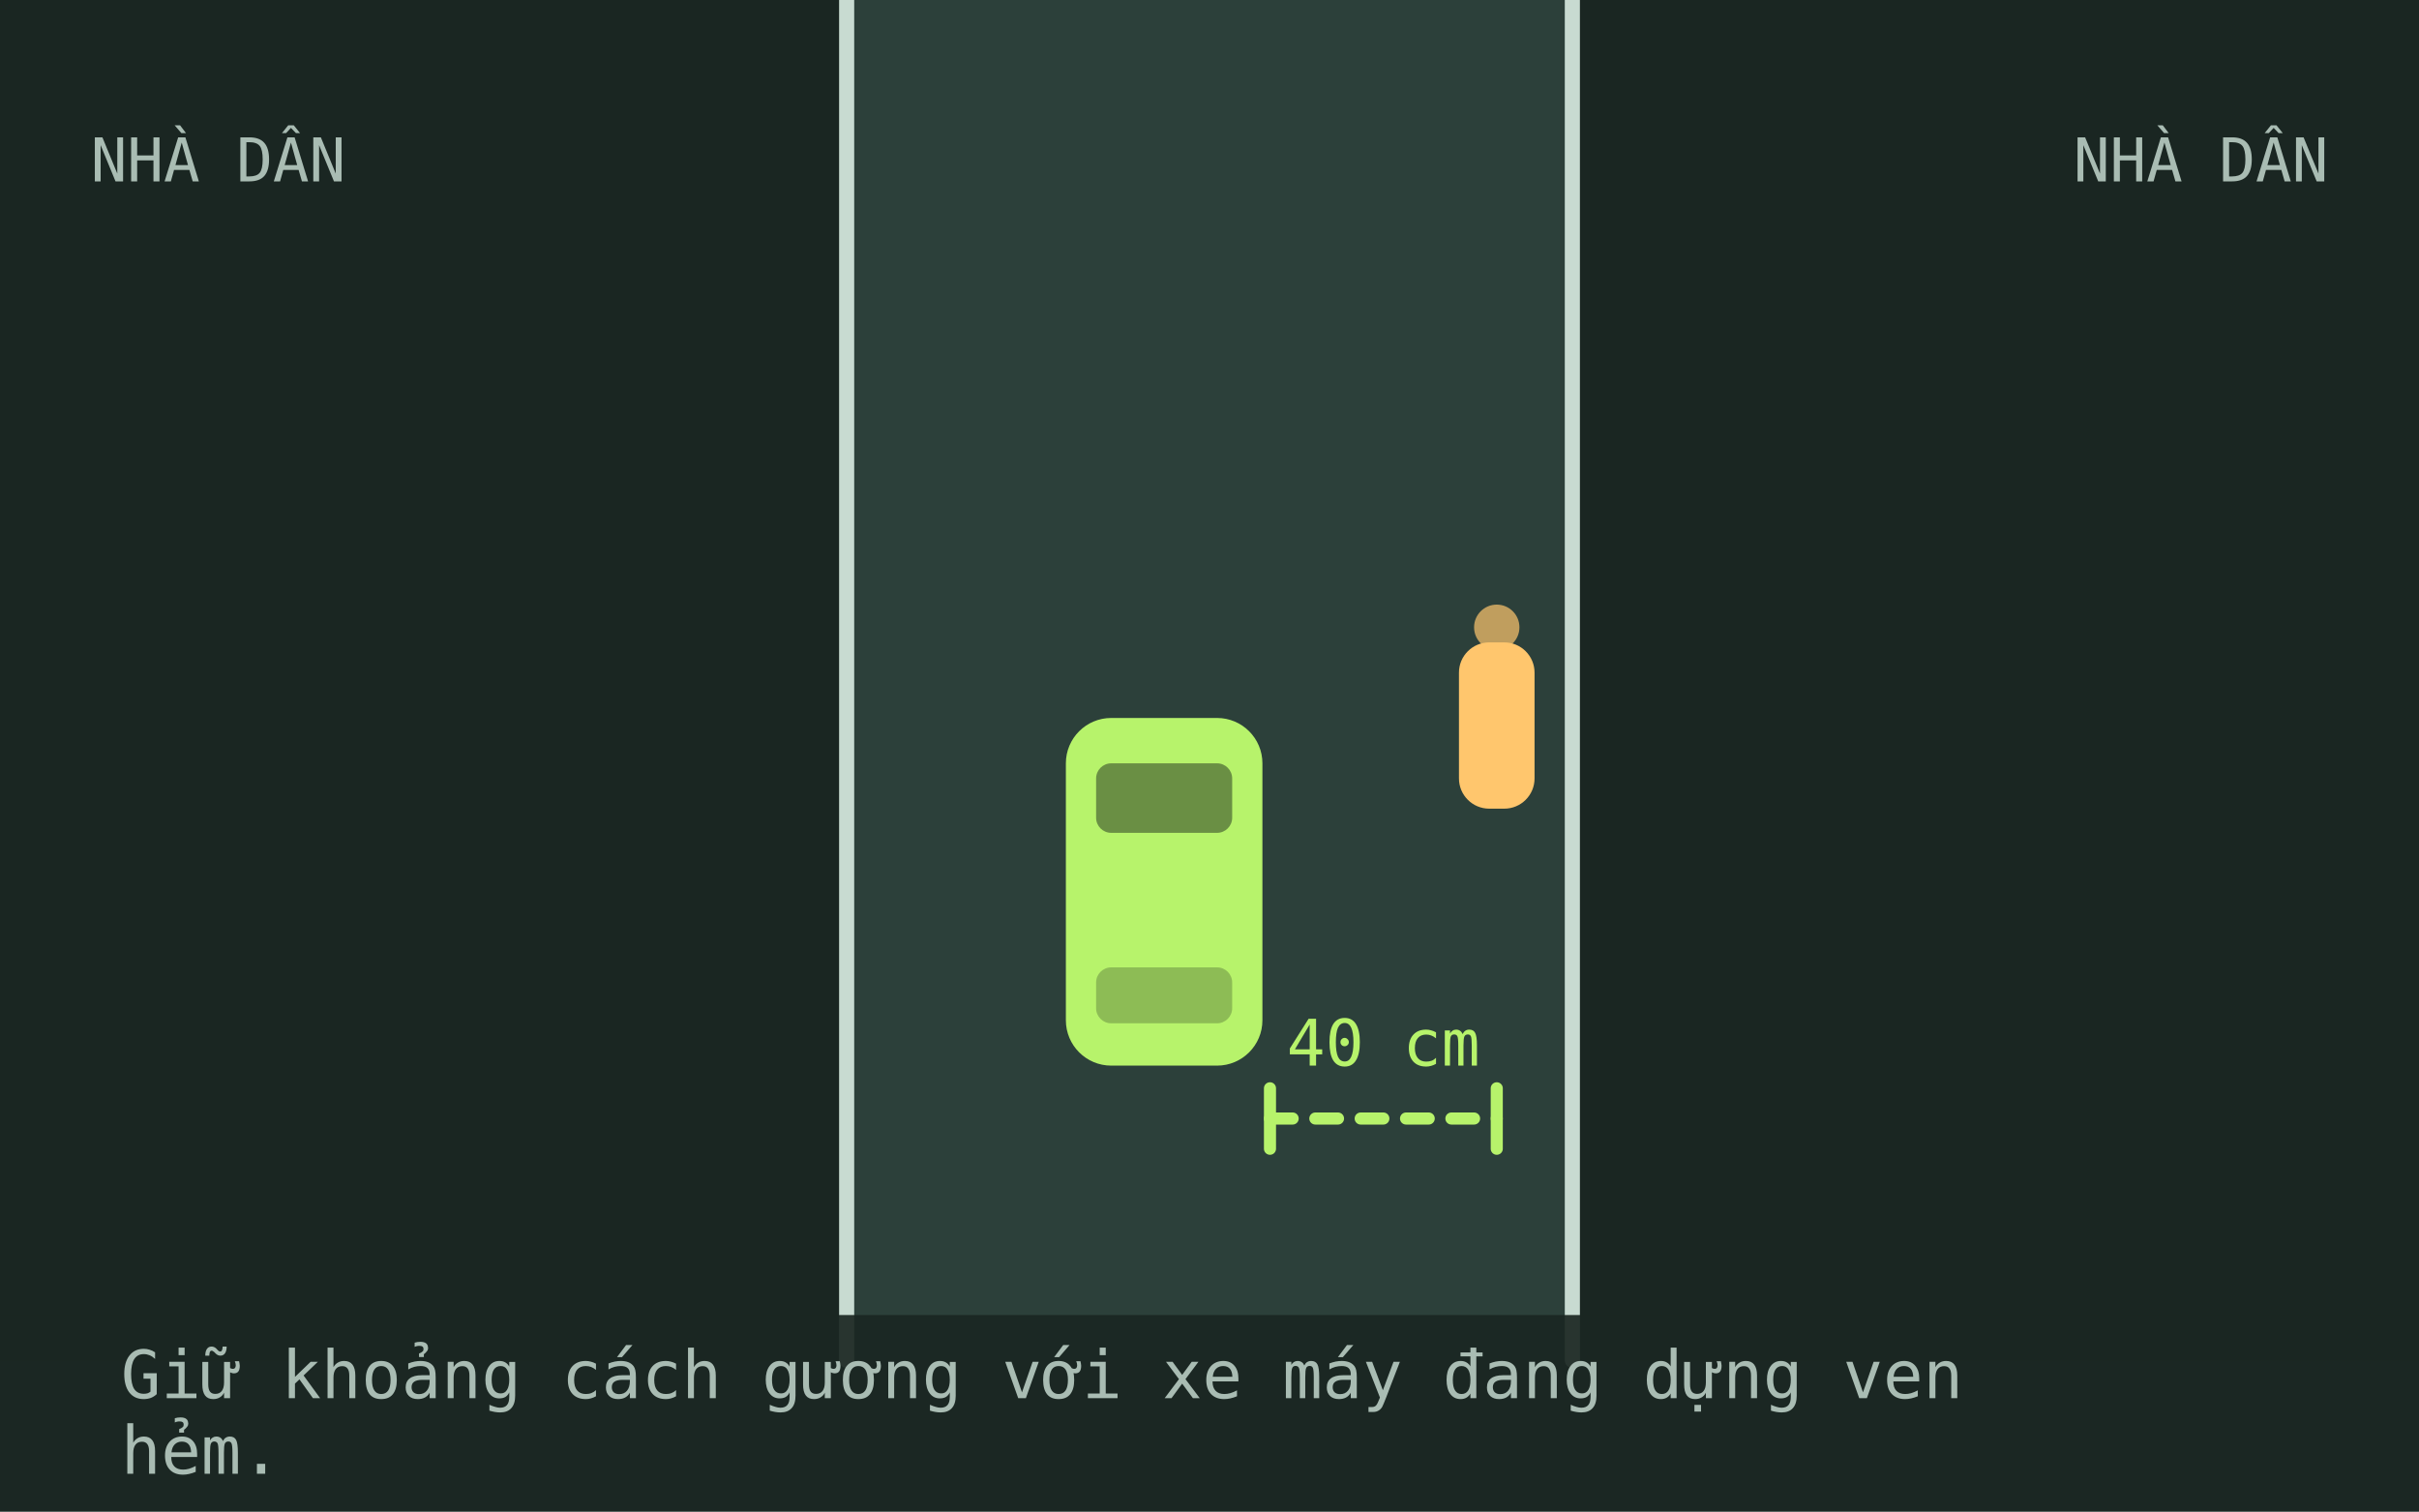
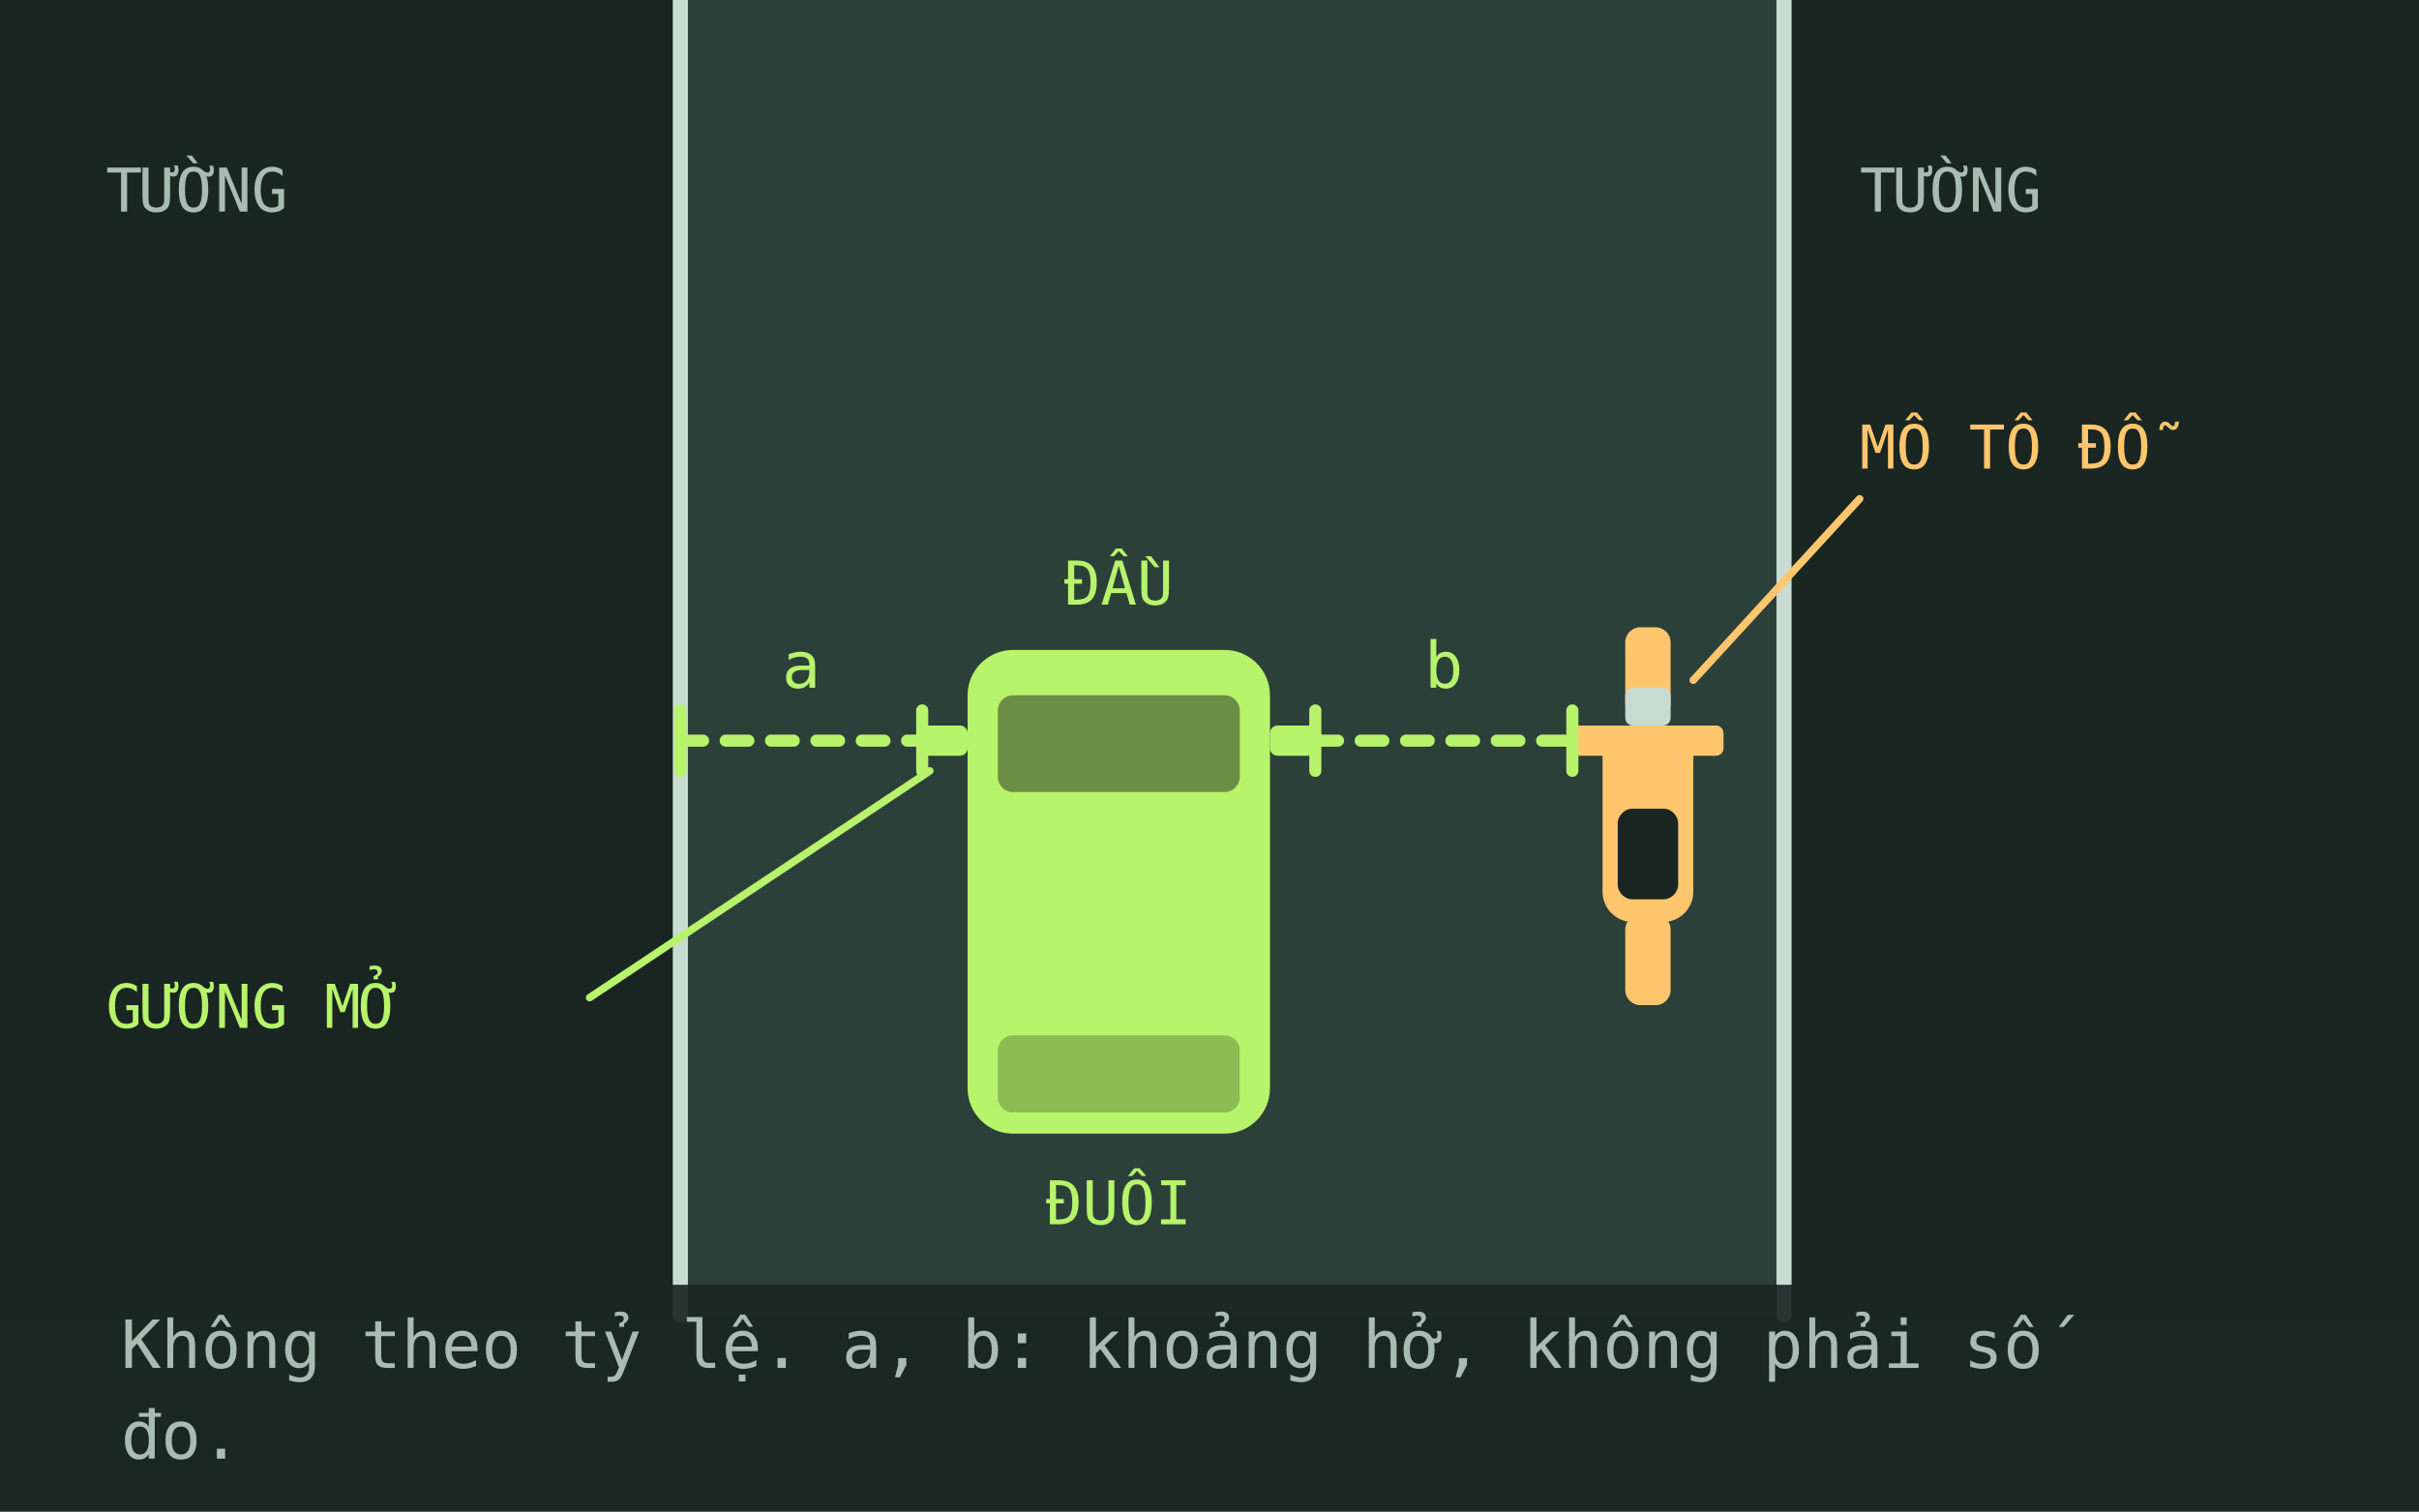
<svg xmlns="http://www.w3.org/2000/svg" viewBox="0 0 320 200" width="320" height="200" role="img" aria-labelledby="ttl">
  <defs>
    <marker id="tip" viewBox="0 0 10 10" refX="8" refY="5" markerWidth="5" markerHeight="5" orient="auto-start-reverse">
      <path d="M0 1L9 5L0 9Z" fill="#b7f36b" />
    </marker>
  </defs>
  <rect x="0" y="0" width="320" height="200" rx="0" fill="#22332e" />
-   <rect x="0" y="0" width="320" height="180" rx="0" fill="#1a2622" />
-   <rect x="112" y="0" width="96" height="180" rx="0" fill="#2c403a" />
-   <path d="M112 0L112 180" stroke="#c8dbd1" stroke-width="2" stroke-linecap="round" />
-   <path d="M208 0L208 180" stroke="#c8dbd1" stroke-width="2" stroke-linecap="round" />
-   <text x="12" y="24" font-family="DM Mono, ui-monospace, monospace" font-size="8" font-weight="500" fill="#a9bcb3" text-anchor="start">NHÀ DÂN</text>
-   <text x="308" y="24" font-family="DM Mono, ui-monospace, monospace" font-size="8" font-weight="500" fill="#a9bcb3" text-anchor="end">NHÀ DÂN</text>
-   <g transform="translate(154 118) rotate(0)">
-     <rect x="-13" y="-23" width="26" height="46" rx="6" fill="#b7f36b" />
-     <rect x="-9" y="-17" width="18" height="9.2" rx="2" fill="#0e1715" opacity=".45" />
-     <rect x="-9" y="10" width="18" height="7.4" rx="2" fill="#0e1715" opacity=".25" />
+   <rect x="0" y="0" width="320" height="174" rx="0" fill="#1a2622" />
+   <rect x="90" y="0" width="146" height="174" rx="0" fill="#2c403a" />
+   <g id="mirror-walls">
+     <path d="M90 0L90 174" stroke="#c8dbd1" stroke-width="2" stroke-linecap="round" />
+     <path d="M236 0L236 174" stroke="#c8dbd1" stroke-width="2" stroke-linecap="round" />
  </g>
-   <g transform="translate(198 96) rotate(0)">
-     <rect x="-5" y="-11" width="10" height="22" rx="4" fill="#ffc66d" />
-     <circle cx="0" cy="-13" r="3" fill="#ffc66d" opacity=".7" />
+   <g id="mirror-car">
+     <g transform="translate(148 118) rotate(0)">
+       <rect x="-20" y="-32" width="40" height="64" rx="6" fill="#b7f36b" />
+       <rect x="-16" y="-26" width="32" height="12.8" rx="2" fill="#0e1715" opacity=".45" />
+       <rect x="-16" y="19" width="32" height="10.2" rx="2" fill="#0e1715" opacity=".25" />
+     </g>
  </g>
-   <path d="M168 148L198 148" stroke="#b7f36b" stroke-width="1.6" stroke-dasharray="3 3" stroke-linecap="round" />
-   <path d="M168 144L168 152" stroke="#b7f36b" stroke-width="1.6" stroke-linecap="round" />
-   <path d="M198 144L198 152" stroke="#b7f36b" stroke-width="1.6" stroke-linecap="round" />
-   <text x="183" y="141" font-family="DM Mono, ui-monospace, monospace" font-size="8.5" font-weight="500" fill="#b7f36b" text-anchor="middle">40 cm</text>
-   <rect x="0" y="174" width="320" height="26" rx="0" fill="#1a2622" opacity="0.92" />
-   <text x="16" y="185" font-family="DM Mono, ui-monospace, monospace" font-size="8.8" font-weight="500" fill="#a9bcb3" text-anchor="start">Giữ khoảng cách gương với xe máy đang dựng ven</text>
-   <text x="16" y="195" font-family="DM Mono, ui-monospace, monospace" font-size="8.8" font-weight="500" fill="#a9bcb3" text-anchor="start">hẻm.</text>
+   <g id="mirror-open">
+     <rect x="122" y="96" width="6" height="4" rx="1" fill="#b7f36b" />
+     <rect x="168" y="96" width="6" height="4" rx="1" fill="#b7f36b" />
+   </g>
+   <text x="148" y="80" font-family="DM Mono, ui-monospace, monospace" font-size="8" font-weight="500" fill="#b7f36b" text-anchor="middle">ĐẦU</text>
+   <text x="148" y="162" font-family="DM Mono, ui-monospace, monospace" font-size="8" font-weight="500" fill="#b7f36b" text-anchor="middle">ĐUÔI</text>
+   <g id="mirror-parked-bike">
+     <g transform="translate(218 108) rotate(0)">
+       <g id="mirror-bike-wheels">
+         <rect x="-3" y="-25" width="6" height="12" rx="2" fill="#ffc66d" />
+         <rect x="-3" y="13" width="6" height="12" rx="2" fill="#ffc66d" />
+       </g>
+       <rect x="-6" y="-12" width="12" height="26" rx="4" fill="#ffc66d" />
+       <rect x="-4" y="-1" width="8" height="12" rx="2" fill="#1a2622" />
+       <rect x="-3" y="-17" width="6" height="5" rx="1" fill="#c8dbd1" />
+     </g>
+     <g id="mirror-handlebar">
+       <rect x="208" y="96" width="20" height="4" rx="1" fill="#ffc66d" />
+     </g>
+   </g>
+   <text x="246" y="62" font-family="DM Mono, ui-monospace, monospace" font-size="8" font-weight="500" fill="#ffc66d" text-anchor="start">MÔ TÔ ĐỖ</text>
+   <path d="M246 66L224 90" stroke="#ffc66d" stroke-width="1" stroke-linecap="round" />
+   <g id="mirror-gap-left">
+     <path d="M90 98L122 98" stroke="#b7f36b" stroke-width="1.6" stroke-dasharray="3 3" stroke-linecap="round" />
+     <path d="M90 94L90 102" stroke="#b7f36b" stroke-width="1.6" stroke-linecap="round" />
+     <path d="M122 94L122 102" stroke="#b7f36b" stroke-width="1.6" stroke-linecap="round" />
+     <text x="106" y="91" font-family="DM Mono, ui-monospace, monospace" font-size="8.5" font-weight="500" fill="#b7f36b" text-anchor="middle">a</text>
+   </g>
+   <g id="mirror-gap-right">
+     <path d="M174 98L208 98" stroke="#b7f36b" stroke-width="1.6" stroke-dasharray="3 3" stroke-linecap="round" />
+     <path d="M174 94L174 102" stroke="#b7f36b" stroke-width="1.6" stroke-linecap="round" />
+     <path d="M208 94L208 102" stroke="#b7f36b" stroke-width="1.6" stroke-linecap="round" />
+     <text x="191" y="91" font-family="DM Mono, ui-monospace, monospace" font-size="8.5" font-weight="500" fill="#b7f36b" text-anchor="middle">b</text>
+   </g>
+   <text x="14" y="28" font-family="DM Mono, ui-monospace, monospace" font-size="8" font-weight="500" fill="#a9bcb3" text-anchor="start">TƯỜNG</text>
+   <text x="246" y="28" font-family="DM Mono, ui-monospace, monospace" font-size="8" font-weight="500" fill="#a9bcb3" text-anchor="start">TƯỜNG</text>
+   <text x="14" y="136" font-family="DM Mono, ui-monospace, monospace" font-size="8" font-weight="500" fill="#b7f36b" text-anchor="start">GƯƠNG MỞ</text>
+   <path d="M78 132L123 102" stroke="#b7f36b" stroke-width="1" stroke-linecap="round" />
+   <rect x="0" y="170" width="320" height="30" rx="0" fill="#1a2622" opacity="0.92" />
+   <text x="16" y="181" font-family="DM Mono, ui-monospace, monospace" font-size="8.8" font-weight="500" fill="#a9bcb3" text-anchor="start">Không theo tỷ lệ. a, b: khoảng hở, không phải số</text>
+   <text x="16" y="193" font-family="DM Mono, ui-monospace, monospace" font-size="8.8" font-weight="500" fill="#a9bcb3" text-anchor="start">đo.</text>
</svg>
